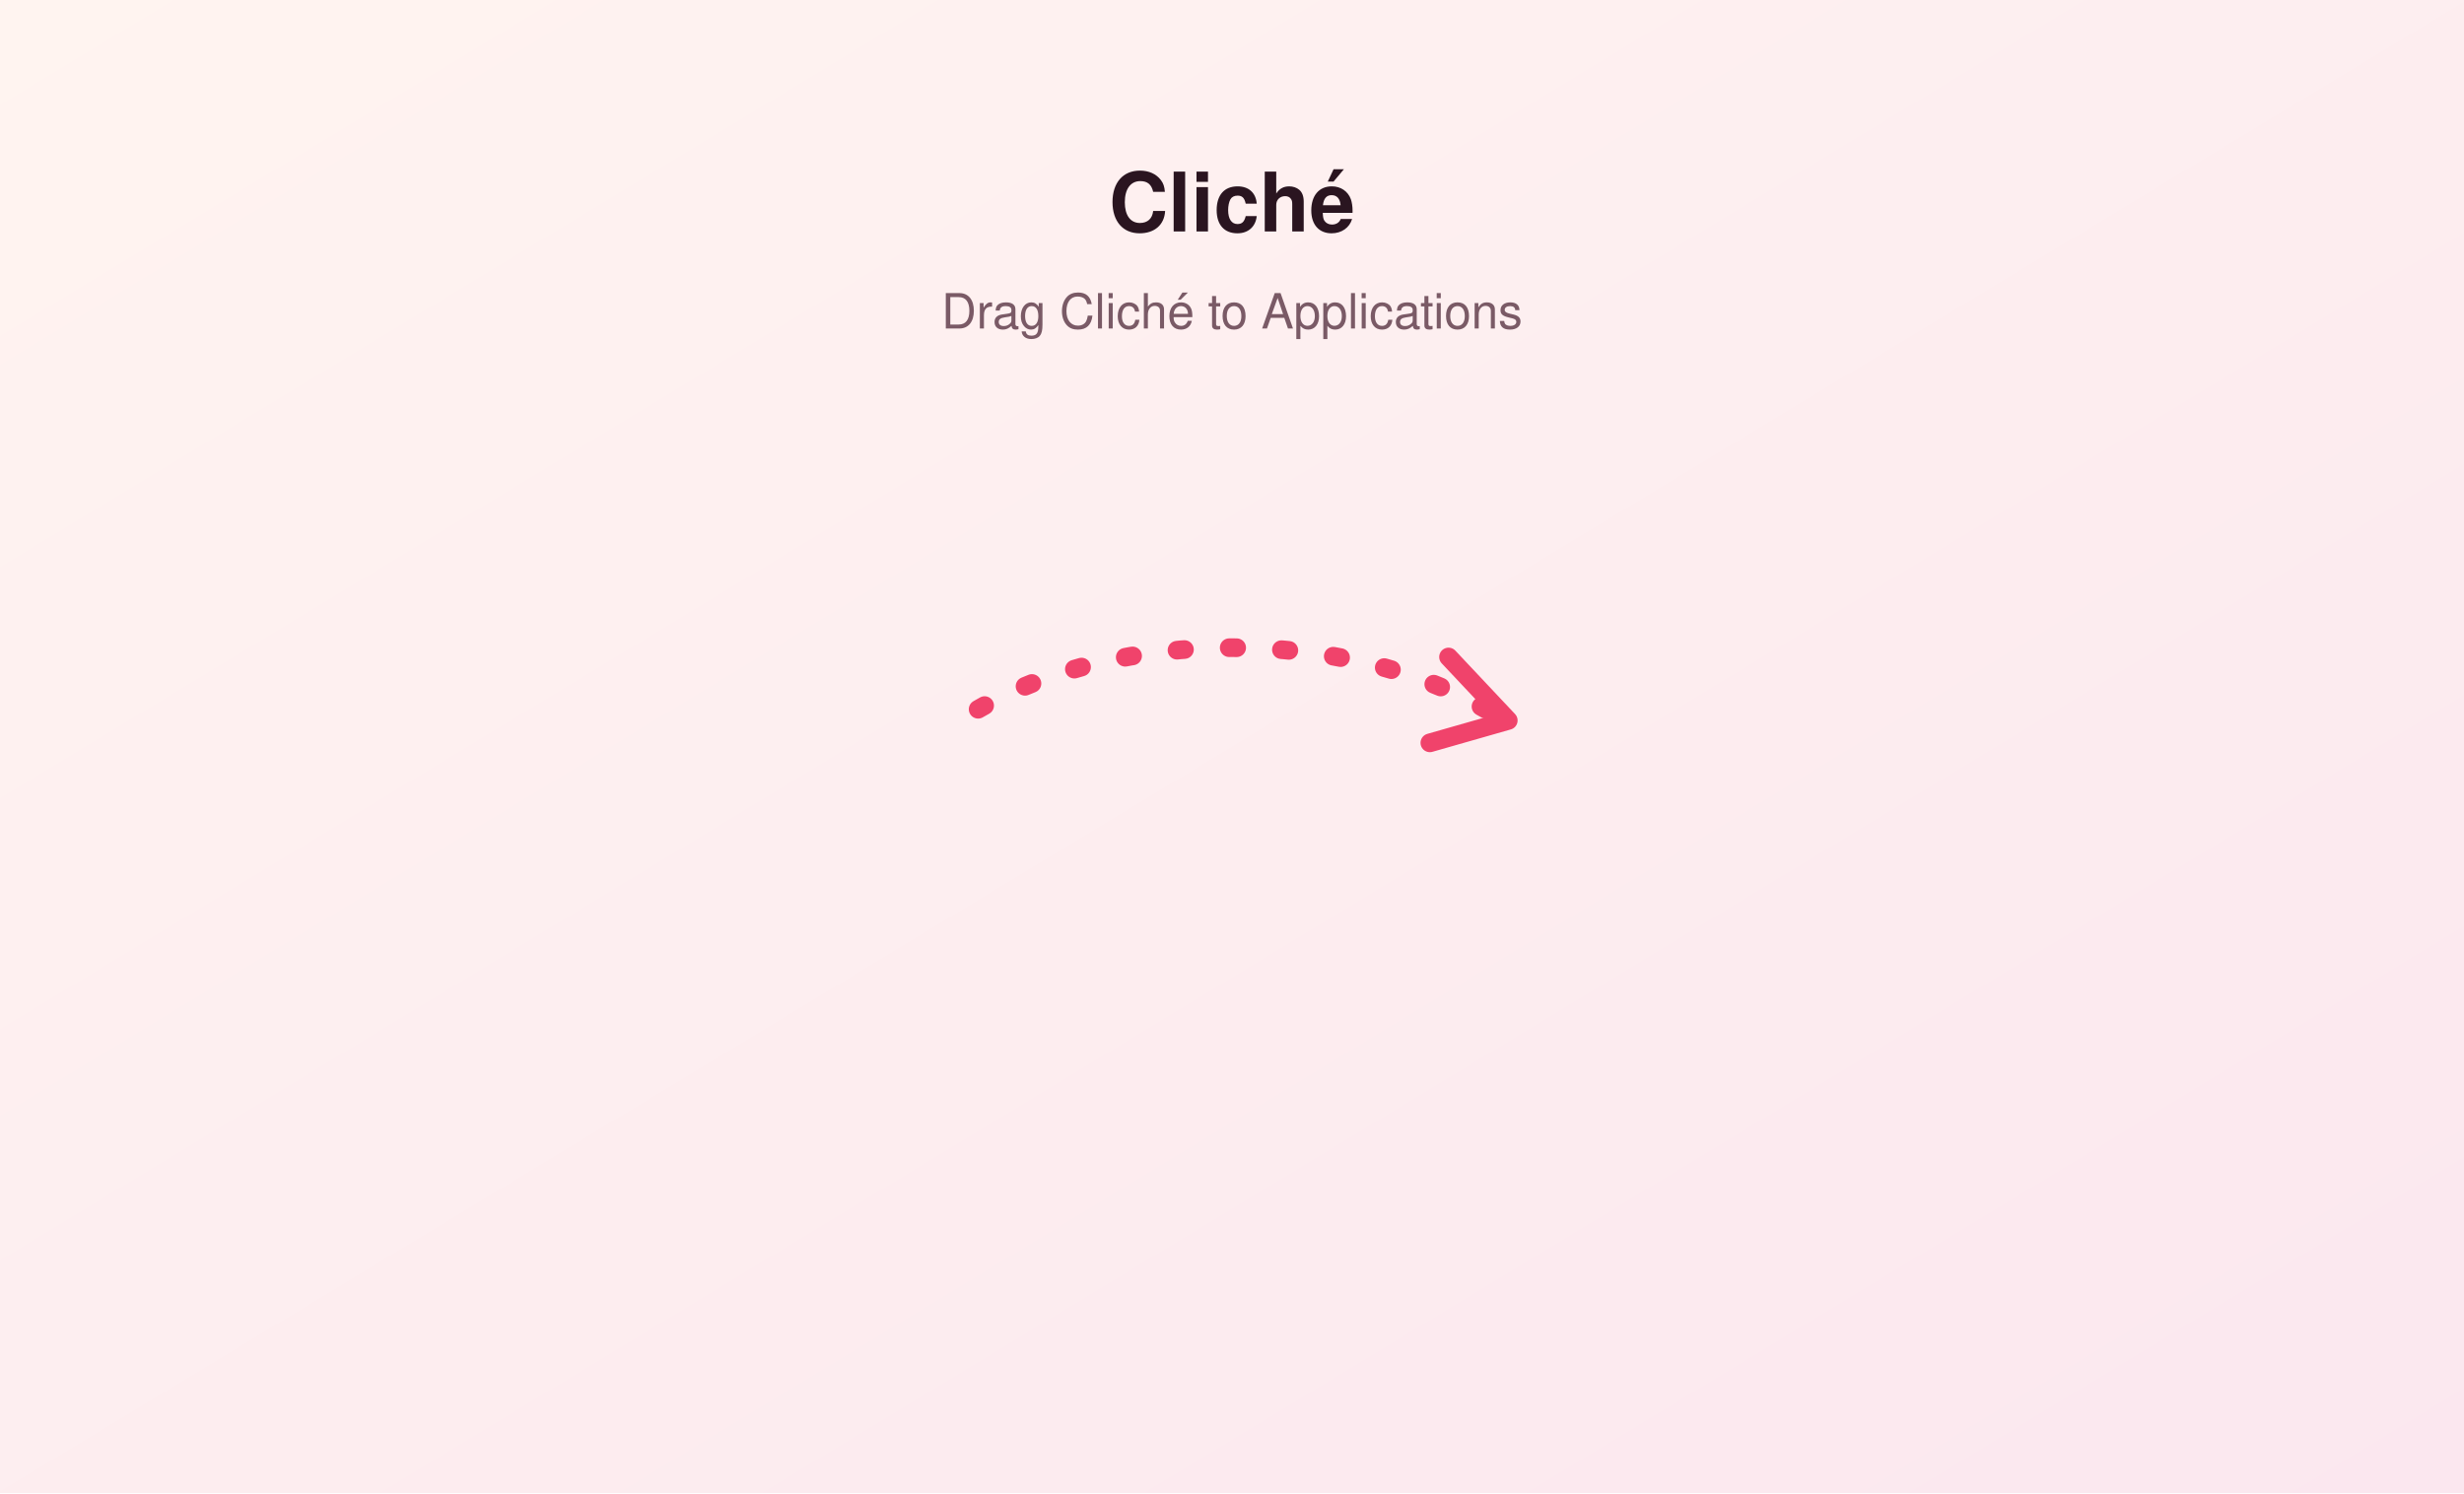
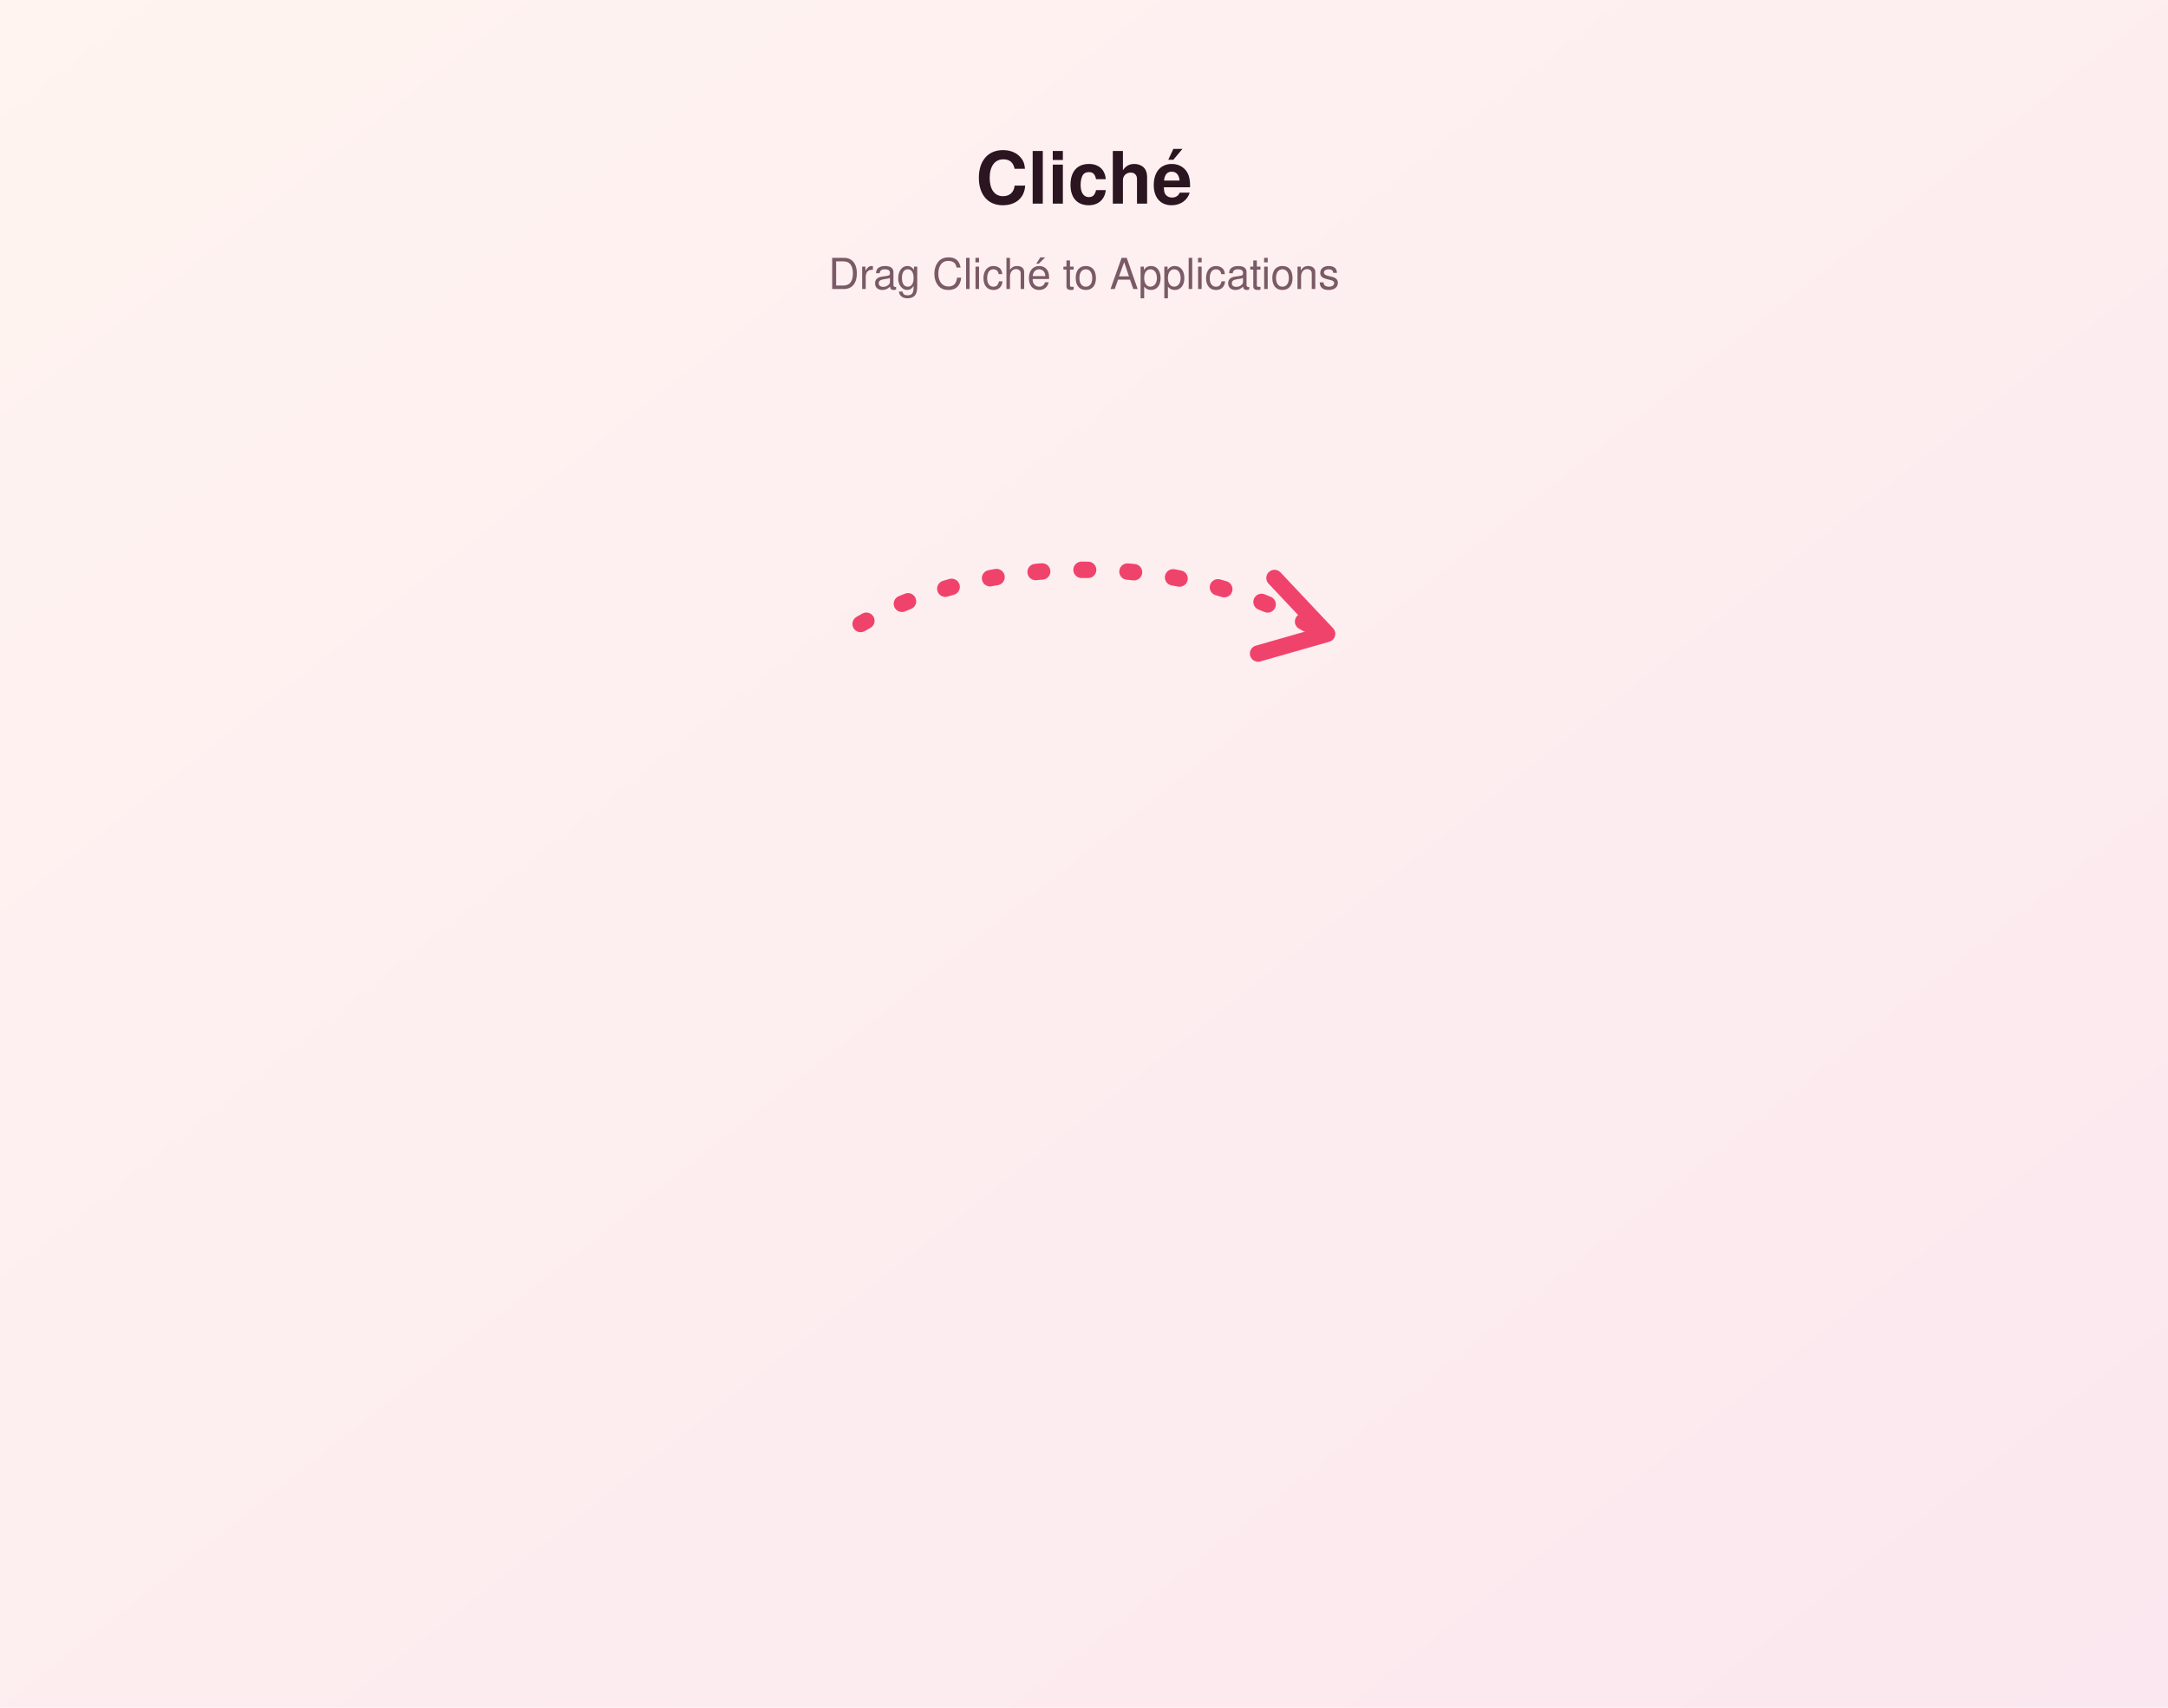
- <svg xmlns="http://www.w3.org/2000/svg" width="660" height="400" viewBox="0 0 660 400">
+ <svg xmlns="http://www.w3.org/2000/svg" width="660" height="520" viewBox="0 0 660 520">
  <defs>
    <linearGradient id="g" x1="0" y1="0" x2="1" y2="1">
      <stop offset="0" stop-color="#fff4f0" />
      <stop offset="1" stop-color="#fbe7ef" />
    </linearGradient>
  </defs>
-   <rect width="660" height="400" fill="url(#g)" />
+   <rect width="660" height="520" fill="url(#g)" />
  <text x="330" y="62" text-anchor="middle" font-family="Helvetica Neue, Helvetica, Arial" font-size="22" font-weight="700" fill="#2a1520">Cliché</text>
  <text x="330" y="88" text-anchor="middle" font-family="Helvetica Neue, Helvetica, Arial" font-size="13" fill="#7a5a66">Drag Cliché to Applications</text>
  <path d="M262 190 C 300 168, 360 168, 398 190" fill="none" stroke="#f0436b" stroke-width="5" stroke-linecap="round" stroke-dasharray="2 12" />
  <path d="M388 176 L 404 193 L 383 199" fill="none" stroke="#f0436b" stroke-width="5" stroke-linecap="round" stroke-linejoin="round" />
</svg>
